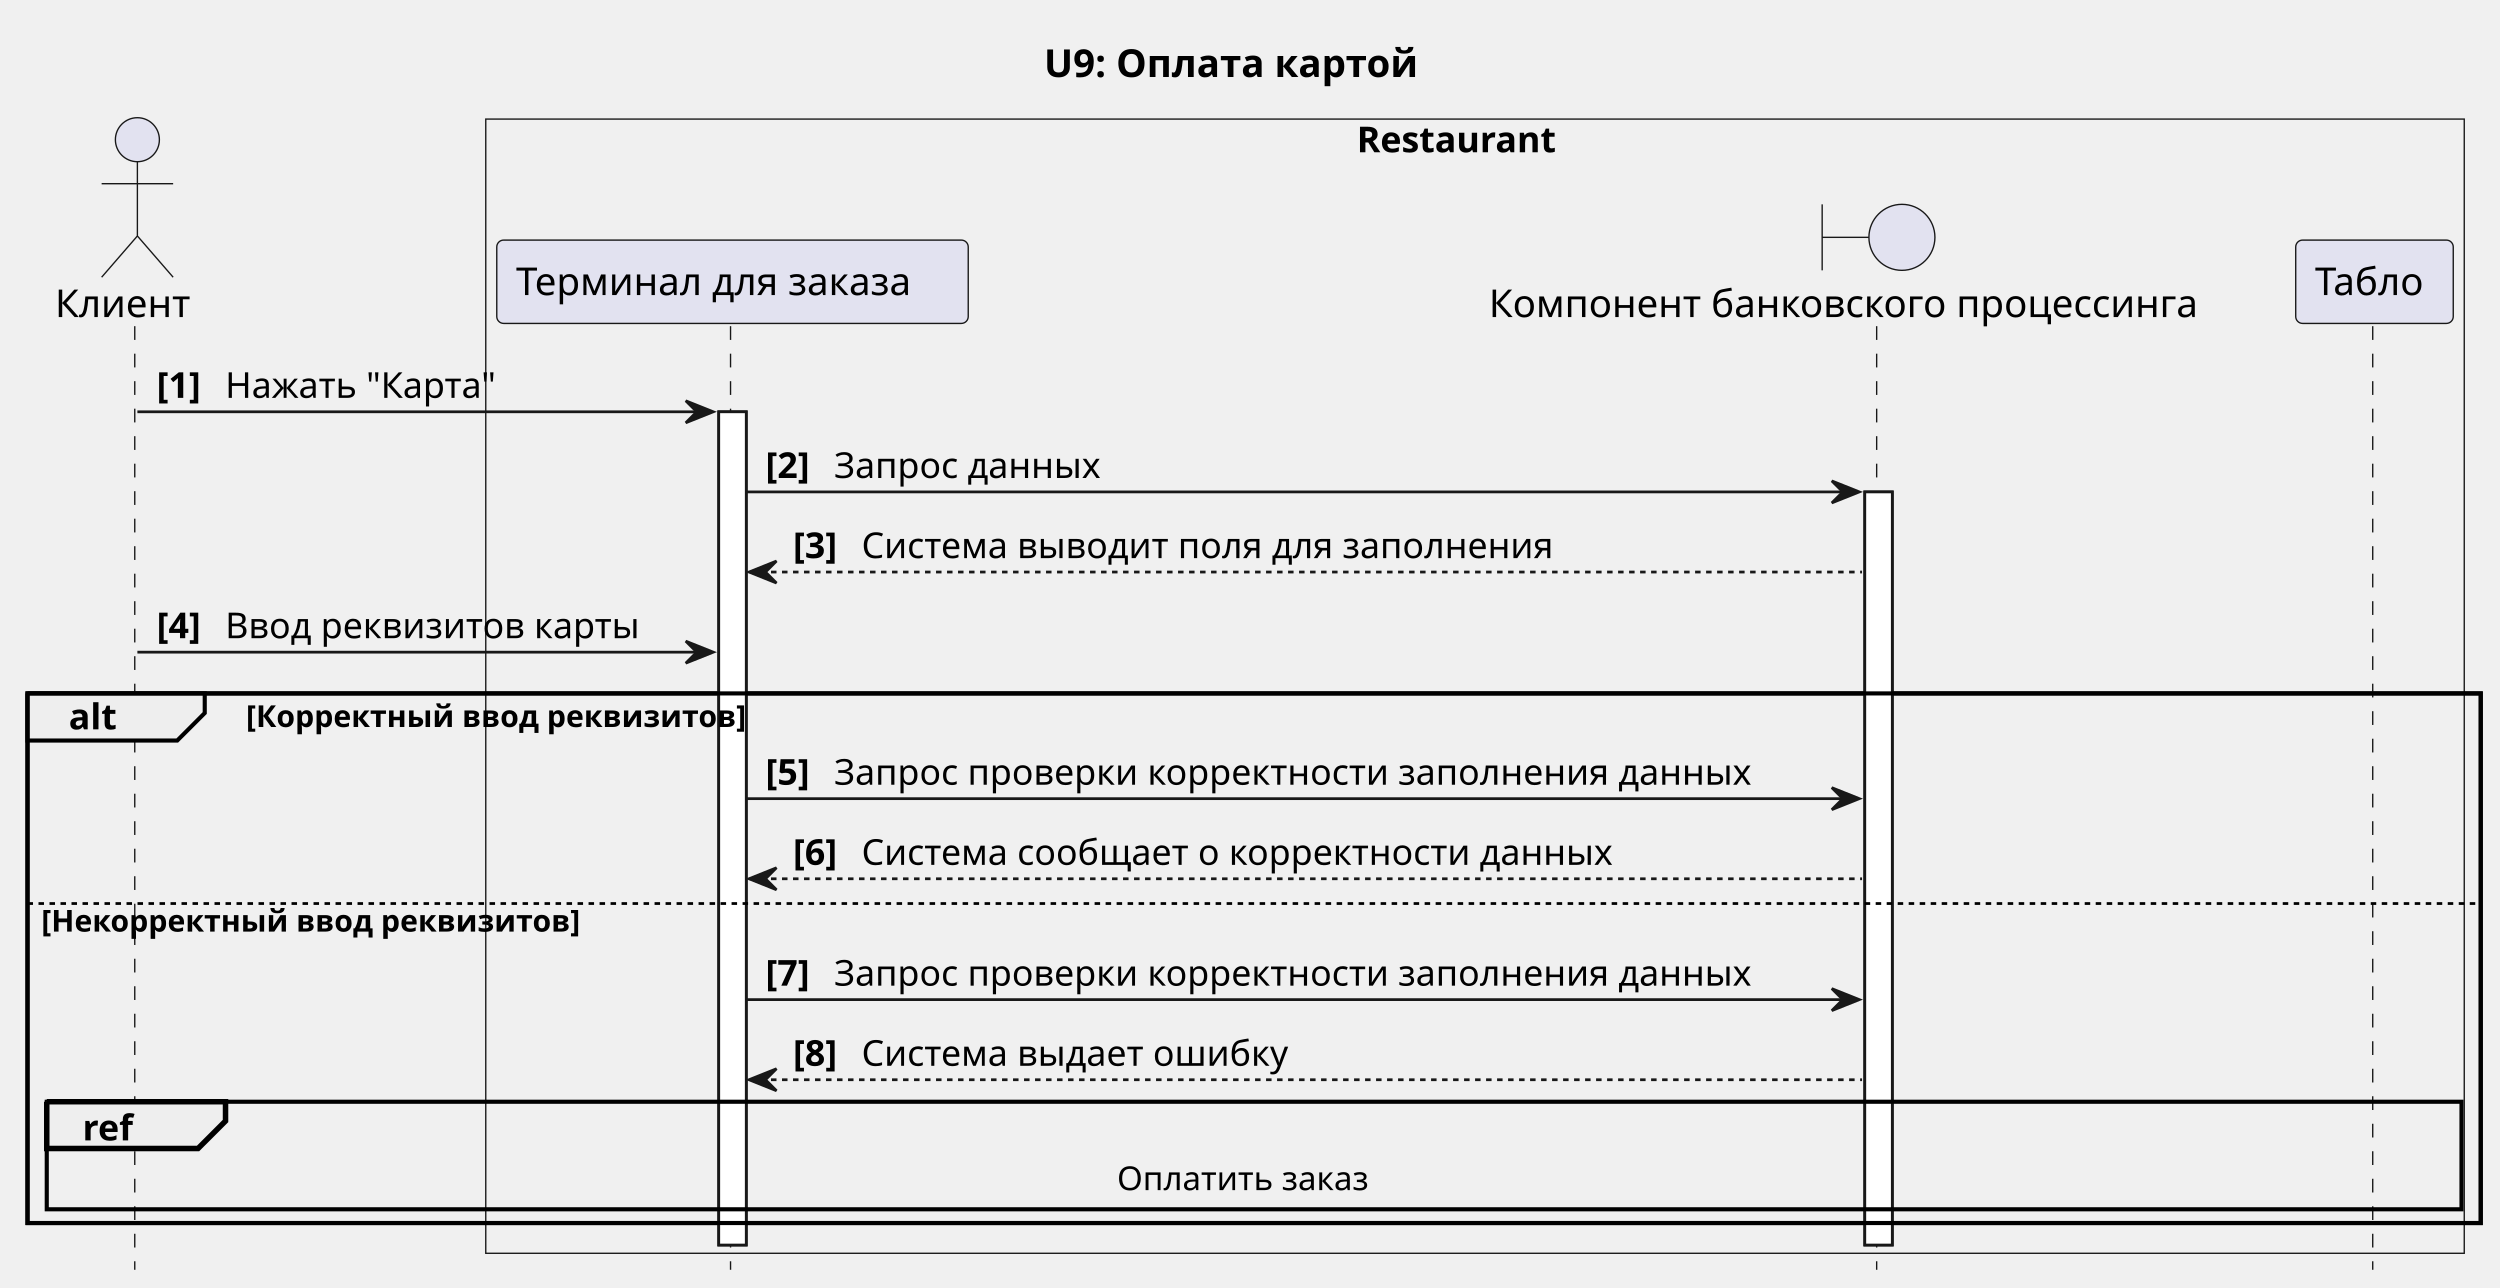
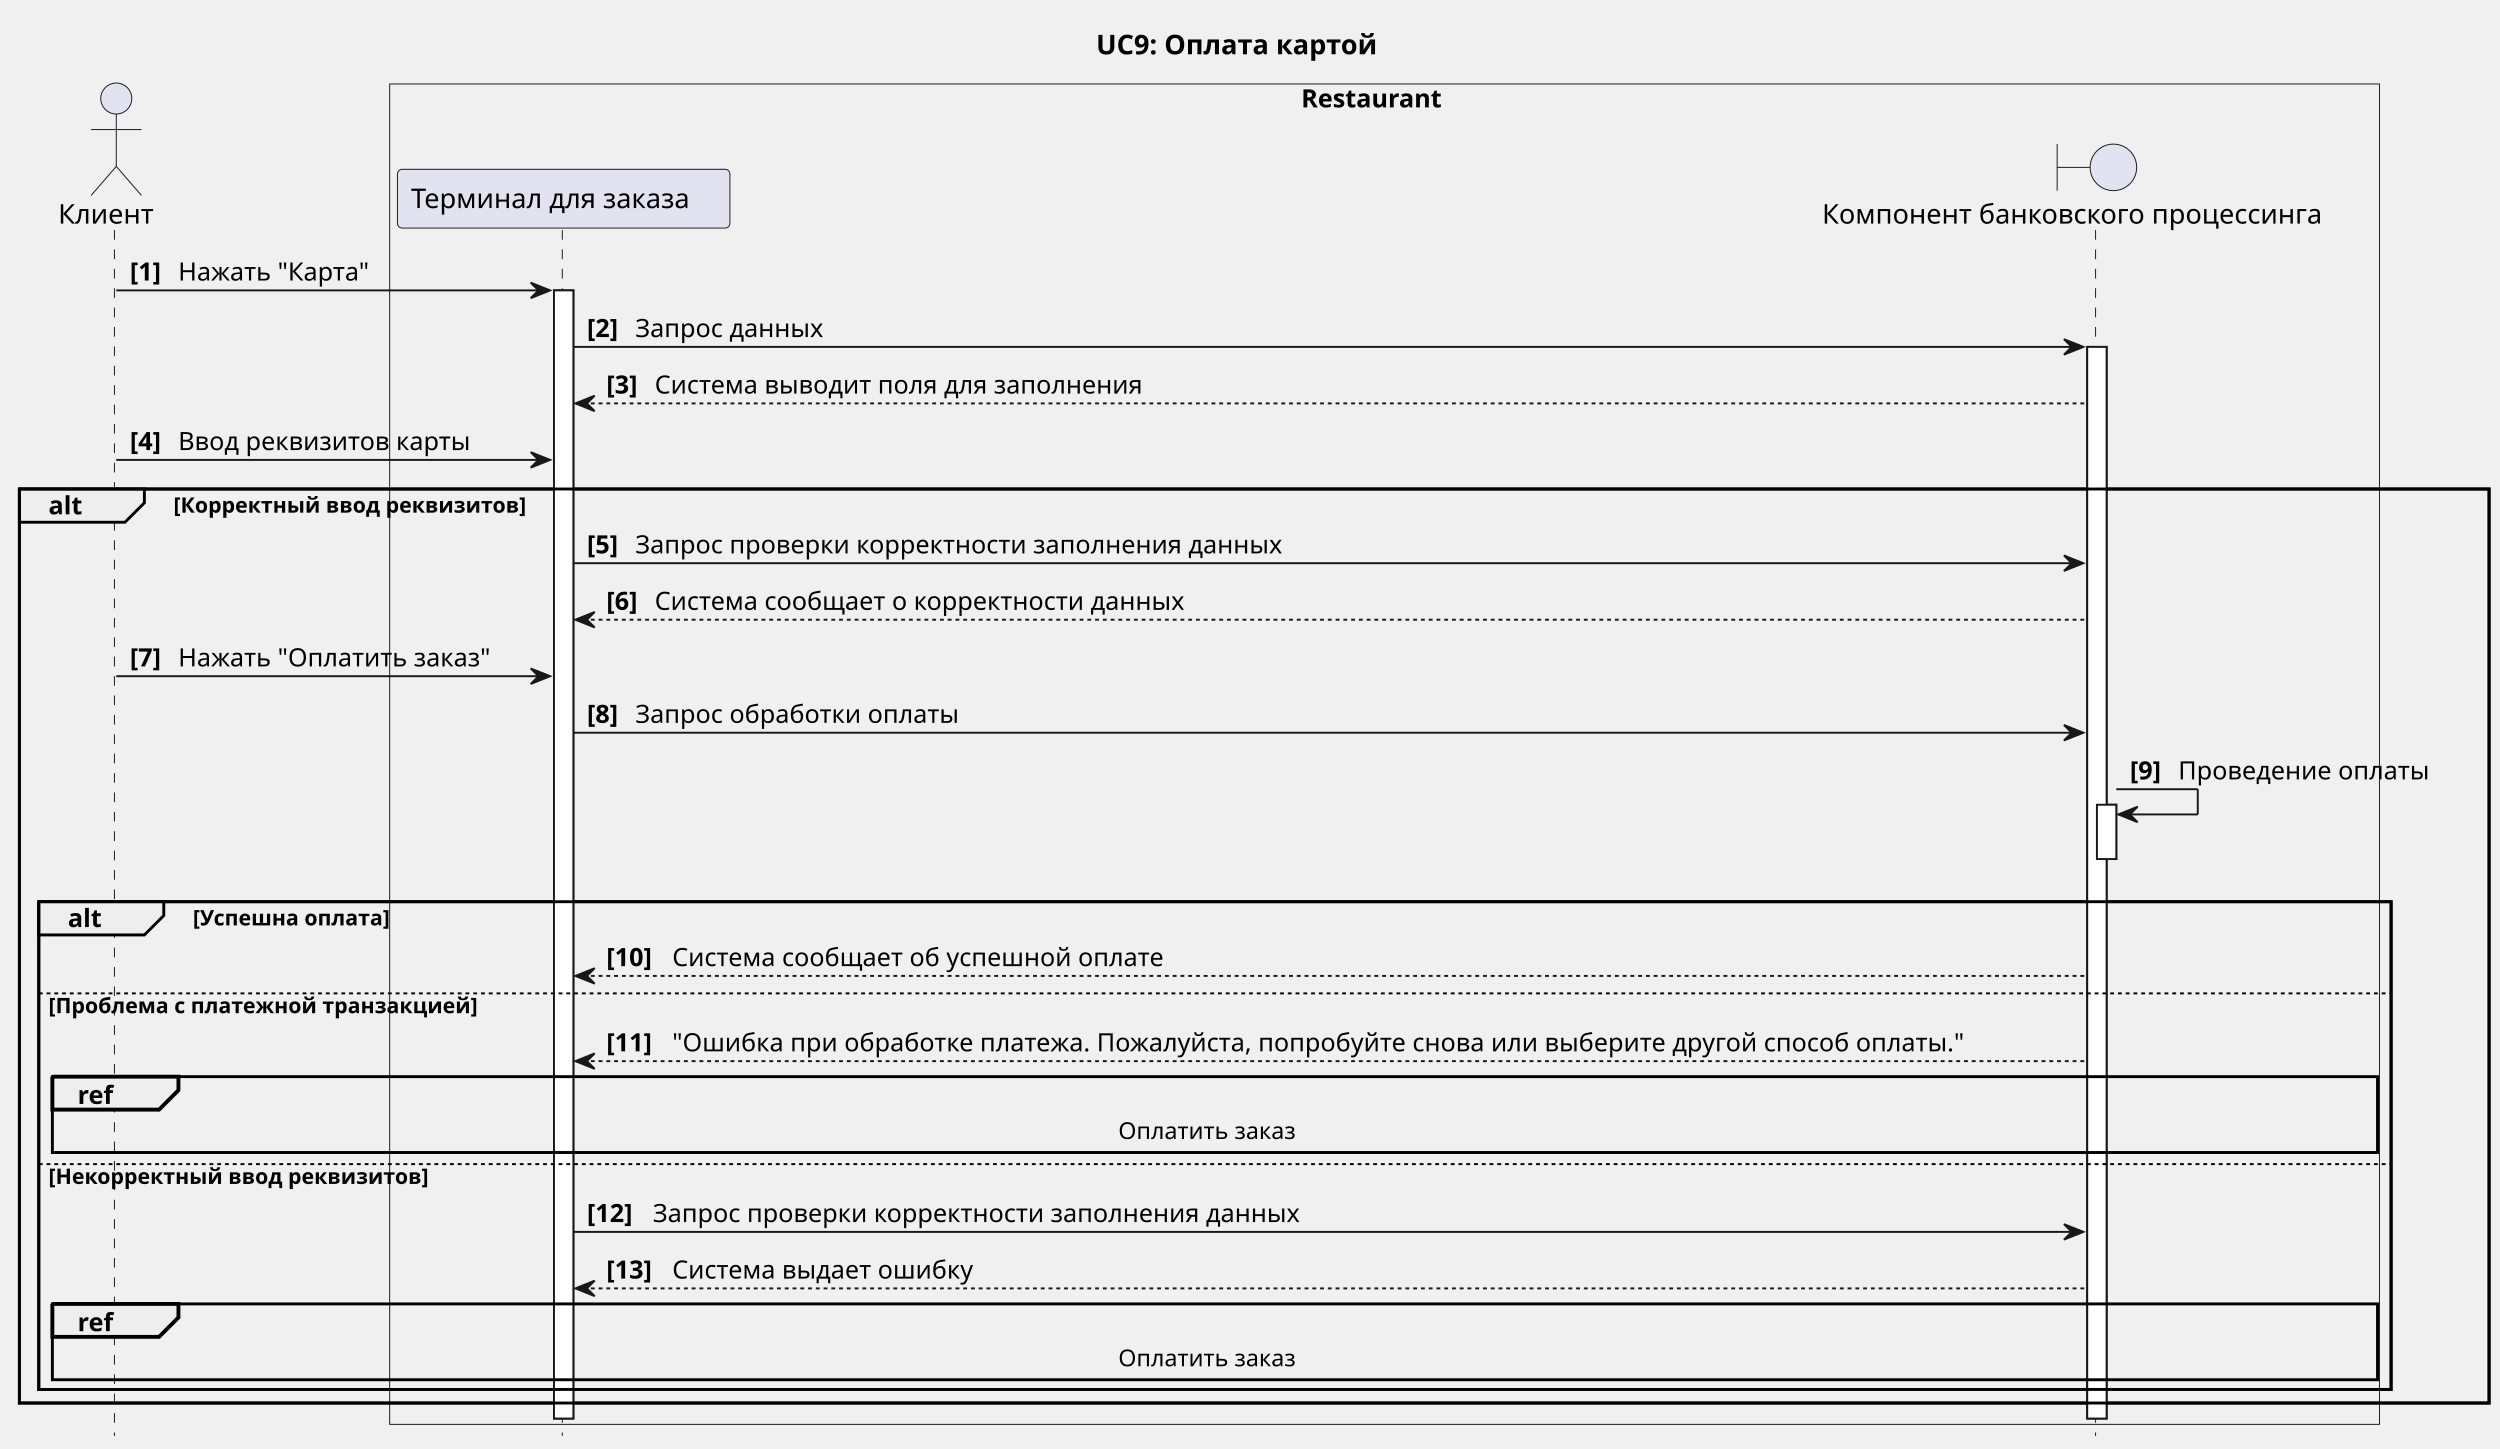
- <svg xmlns="http://www.w3.org/2000/svg" contentStyleType="text/css" height="468px" preserveAspectRatio="none" style="width:909px;height:468px;background:#FFFFFF;" version="1.1" viewBox="0 0 909 468" width="909px" zoomAndPan="magnify">
+ <svg xmlns="http://www.w3.org/2000/svg" contentStyleType="text/css" height="747px" preserveAspectRatio="none" style="width:1289px;height:747px;background:#FFFFFF;" version="1.1" viewBox="0 0 1289 747" width="1289px" zoomAndPan="magnify">
  <defs />
  <g>
-     <text fill="#000000" font-family="sans-serif" font-size="14" font-weight="bold" lengthAdjust="spacing" textLength="151.806" x="379.598" y="27.995">U9: Оплата картой</text>
-     <rect fill="none" height="412.398" style="stroke:#181818;stroke-width:0.5;" width="719.376" x="176.625" y="43.297" />
-     <text fill="#000000" font-family="sans-serif" font-size="13" font-weight="bold" lengthAdjust="spacing" textLength="81.46" x="493.321" y="55.364">Restaurant</text>
-     <rect fill="#FFFFFF" height="302.969" style="stroke:#181818;stroke-width:1.0;" width="10" x="261.338" y="149.727" />
-     <rect fill="#FFFFFF" height="273.836" style="stroke:#181818;stroke-width:1.0;" width="10" x="678.039" y="178.859" />
-     <rect fill="none" height="192.57" style="stroke:#000000;stroke-width:1.5;" width="892.001" x="10" y="252.125" />
-     <line style="stroke:#181818;stroke-width:0.5;stroke-dasharray:5.0,5.0;" x1="49" x2="49" y1="118.594" y2="461.695" />
-     <line style="stroke:#181818;stroke-width:0.5;stroke-dasharray:5.0,5.0;" x1="265.625" x2="265.625" y1="118.594" y2="461.695" />
-     <line style="stroke:#181818;stroke-width:0.5;stroke-dasharray:5.0,5.0;" x1="682.355" x2="682.355" y1="118.594" y2="461.695" />
-     <line style="stroke:#181818;stroke-width:0.5;stroke-dasharray:5.0,5.0;" x1="862.723" x2="862.723" y1="118.594" y2="461.695" />
-     <text fill="#000000" font-family="sans-serif" font-size="14" lengthAdjust="spacing" textLength="53.908" x="20" y="115.292">Клиент</text>
-     <ellipse cx="49.954" cy="50.797" fill="#E2E2F0" rx="8" ry="8" style="stroke:#181818;stroke-width:0.5;" />
-     <path d="M49.954,58.797 L49.954,85.797 M36.954,66.797 L62.954,66.797 M49.954,85.797 L36.954,100.797 M49.954,85.797 L62.954,100.797 " fill="none" style="stroke:#181818;stroke-width:0.5;" />
-     <rect fill="#E2E2F0" height="30.297" rx="2.5" ry="2.5" style="stroke:#181818;stroke-width:0.5;" width="171.425" x="180.625" y="87.297" />
-     <text fill="#000000" font-family="sans-serif" font-size="14" lengthAdjust="spacing" textLength="157.425" x="187.625" y="107.292">Терминал для заказа</text>
-     <text fill="#000000" font-family="sans-serif" font-size="14" lengthAdjust="spacing" textLength="277.368" x="541.355" y="115.292">Компонент банковского процессинга</text>
-     <path d="M662.539,74.297 L662.539,98.297 M662.539,86.297 L679.539,86.297 " fill="none" style="stroke:#181818;stroke-width:0.5;" />
-     <ellipse cx="691.539" cy="86.297" fill="#E2E2F0" rx="12" ry="12" style="stroke:#181818;stroke-width:0.5;" />
-     <rect fill="#E2E2F0" height="30.297" rx="2.5" ry="2.5" style="stroke:#181818;stroke-width:0.5;" width="57.278" x="834.723" y="87.297" />
-     <text fill="#000000" font-family="sans-serif" font-size="14" lengthAdjust="spacing" textLength="43.278" x="841.723" y="107.292">Табло</text>
-     <rect fill="#FFFFFF" height="302.969" style="stroke:#181818;stroke-width:1.0;" width="10" x="261.338" y="149.727" />
-     <rect fill="#FFFFFF" height="273.836" style="stroke:#181818;stroke-width:1.0;" width="10" x="678.039" y="178.859" />
-     <polygon fill="#181818" points="249.338,145.727,259.338,149.727,249.338,153.727,253.338,149.727" style="stroke:#181818;stroke-width:1.0;" />
-     <line style="stroke:#181818;stroke-width:1.0;" x1="49.954" x2="255.338" y1="149.727" y2="149.727" />
-     <text fill="#000000" font-family="sans-serif" font-size="13" font-weight="bold" lengthAdjust="spacing" textLength="20.928" x="56.954" y="144.661">[1]</text>
-     <text fill="#000000" font-family="sans-serif" font-size="13" lengthAdjust="spacing" textLength="109.732" x="81.882" y="144.661">Нажать "Карта"</text>
-     <polygon fill="#181818" points="666.039,174.859,676.039,178.859,666.039,182.859,670.039,178.859" style="stroke:#181818;stroke-width:1.0;" />
-     <line style="stroke:#181818;stroke-width:1.0;" x1="271.338" x2="672.039" y1="178.859" y2="178.859" />
-     <text fill="#000000" font-family="sans-serif" font-size="13" font-weight="bold" lengthAdjust="spacing" textLength="20.928" x="278.338" y="173.793">[2]</text>
-     <text fill="#000000" font-family="sans-serif" font-size="13" lengthAdjust="spacing" textLength="104.197" x="303.266" y="173.793">Запрос данных</text>
-     <polygon fill="#181818" points="282.338,203.992,272.338,207.992,282.338,211.992,278.338,207.992" style="stroke:#181818;stroke-width:1.0;" />
-     <line style="stroke:#181818;stroke-width:1.0;stroke-dasharray:2.0,2.0;" x1="276.338" x2="677.039" y1="207.992" y2="207.992" />
-     <text fill="#000000" font-family="sans-serif" font-size="13" font-weight="bold" lengthAdjust="spacing" textLength="20.928" x="288.338" y="202.926">[3]</text>
-     <text fill="#000000" font-family="sans-serif" font-size="13" lengthAdjust="spacing" textLength="271.705" x="313.266" y="202.926">Система выводит поля для заполнения</text>
-     <polygon fill="#181818" points="249.338,233.125,259.338,237.125,249.338,241.125,253.338,237.125" style="stroke:#181818;stroke-width:1.0;" />
-     <line style="stroke:#181818;stroke-width:1.0;" x1="49.954" x2="255.338" y1="237.125" y2="237.125" />
-     <text fill="#000000" font-family="sans-serif" font-size="13" font-weight="bold" lengthAdjust="spacing" textLength="20.928" x="56.954" y="232.059">[4]</text>
-     <text fill="#000000" font-family="sans-serif" font-size="13" lengthAdjust="spacing" textLength="162.456" x="81.882" y="232.059">Ввод реквизитов карты</text>
+     <text fill="#000000" font-family="sans-serif" font-size="14" font-weight="bold" lengthAdjust="spacing" textLength="162.08" x="565.143" y="27.995">UC9: Оплата картой</text>
+     <rect fill="none" height="691.102" style="stroke:#181818;stroke-width:0.5;" width="1025.93" x="200.92" y="43.297" />
+     <text fill="#000000" font-family="sans-serif" font-size="13" font-weight="bold" lengthAdjust="spacing" textLength="81.46" x="670.893" y="55.364">Restaurant</text>
+     <rect fill="#FFFFFF" height="581.672" style="stroke:#181818;stroke-width:1.0;" width="10" x="285.633" y="149.727" />
+     <rect fill="#FFFFFF" height="552.539" style="stroke:#181818;stroke-width:1.0;" width="10" x="1076.167" y="178.859" />
+     <rect fill="#FFFFFF" height="28" style="stroke:#181818;stroke-width:1.0;" width="10" x="1081.167" y="414.922" />
+     <rect fill="none" height="471.273" style="stroke:#000000;stroke-width:1.5;" width="1273.366" x="10" y="252.125" />
+     <rect fill="none" height="251.477" style="stroke:#000000;stroke-width:1.5;" width="1212.851" x="20" y="464.922" />
+     <line style="stroke:#181818;stroke-width:0.5;stroke-dasharray:5.0,5.0;" x1="59" x2="59" y1="118.594" y2="740.398" />
+     <line style="stroke:#181818;stroke-width:0.5;stroke-dasharray:5.0,5.0;" x1="289.92" x2="289.92" y1="118.594" y2="740.398" />
+     <line style="stroke:#181818;stroke-width:0.5;stroke-dasharray:5.0,5.0;" x1="1080.482" x2="1080.482" y1="118.594" y2="740.398" />
+     <text fill="#000000" font-family="sans-serif" font-size="14" lengthAdjust="spacing" textLength="53.908" x="30" y="115.292">Клиент</text>
+     <ellipse cx="59.954" cy="50.797" fill="#E2E2F0" rx="8" ry="8" style="stroke:#181818;stroke-width:0.5;" />
+     <path d="M59.954,58.797 L59.954,85.797 M46.954,66.797 L72.954,66.797 M59.954,85.797 L46.954,100.797 M59.954,85.797 L72.954,100.797 " fill="none" style="stroke:#181818;stroke-width:0.5;" />
+     <rect fill="#E2E2F0" height="30.297" rx="2.5" ry="2.5" style="stroke:#181818;stroke-width:0.5;" width="171.425" x="204.92" y="87.297" />
+     <text fill="#000000" font-family="sans-serif" font-size="14" lengthAdjust="spacing" textLength="157.425" x="211.92" y="107.292">Терминал для заказа</text>
+     <text fill="#000000" font-family="sans-serif" font-size="14" lengthAdjust="spacing" textLength="277.368" x="939.482" y="115.292">Компонент банковского процессинга</text>
+     <path d="M1060.667,74.297 L1060.667,98.297 M1060.667,86.297 L1077.667,86.297 " fill="none" style="stroke:#181818;stroke-width:0.5;" />
+     <ellipse cx="1089.667" cy="86.297" fill="#E2E2F0" rx="12" ry="12" style="stroke:#181818;stroke-width:0.5;" />
+     <rect fill="#FFFFFF" height="581.672" style="stroke:#181818;stroke-width:1.0;" width="10" x="285.633" y="149.727" />
+     <rect fill="#FFFFFF" height="552.539" style="stroke:#181818;stroke-width:1.0;" width="10" x="1076.167" y="178.859" />
+     <rect fill="#FFFFFF" height="28" style="stroke:#181818;stroke-width:1.0;" width="10" x="1081.167" y="414.922" />
+     <polygon fill="#181818" points="273.633,145.727,283.633,149.727,273.633,153.727,277.633,149.727" style="stroke:#181818;stroke-width:1.0;" />
+     <line style="stroke:#181818;stroke-width:1.0;" x1="59.954" x2="279.633" y1="149.727" y2="149.727" />
+     <text fill="#000000" font-family="sans-serif" font-size="13" font-weight="bold" lengthAdjust="spacing" textLength="20.928" x="66.954" y="144.661">[1]</text>
+     <text fill="#000000" font-family="sans-serif" font-size="13" lengthAdjust="spacing" textLength="109.732" x="91.882" y="144.661">Нажать "Карта"</text>
+     <polygon fill="#181818" points="1064.167,174.859,1074.167,178.859,1064.167,182.859,1068.167,178.859" style="stroke:#181818;stroke-width:1.0;" />
+     <line style="stroke:#181818;stroke-width:1.0;" x1="295.633" x2="1070.167" y1="178.859" y2="178.859" />
+     <text fill="#000000" font-family="sans-serif" font-size="13" font-weight="bold" lengthAdjust="spacing" textLength="20.928" x="302.633" y="173.793">[2]</text>
+     <text fill="#000000" font-family="sans-serif" font-size="13" lengthAdjust="spacing" textLength="104.197" x="327.561" y="173.793">Запрос данных</text>
+     <polygon fill="#181818" points="306.633,203.992,296.633,207.992,306.633,211.992,302.633,207.992" style="stroke:#181818;stroke-width:1.0;" />
+     <line style="stroke:#181818;stroke-width:1.0;stroke-dasharray:2.0,2.0;" x1="300.633" x2="1075.167" y1="207.992" y2="207.992" />
+     <text fill="#000000" font-family="sans-serif" font-size="13" font-weight="bold" lengthAdjust="spacing" textLength="20.928" x="312.633" y="202.926">[3]</text>
+     <text fill="#000000" font-family="sans-serif" font-size="13" lengthAdjust="spacing" textLength="271.705" x="337.561" y="202.926">Система выводит поля для заполнения</text>
+     <polygon fill="#181818" points="273.633,233.125,283.633,237.125,273.633,241.125,277.633,237.125" style="stroke:#181818;stroke-width:1.0;" />
+     <line style="stroke:#181818;stroke-width:1.0;" x1="59.954" x2="279.633" y1="237.125" y2="237.125" />
+     <text fill="#000000" font-family="sans-serif" font-size="13" font-weight="bold" lengthAdjust="spacing" textLength="20.928" x="66.954" y="232.059">[4]</text>
+     <text fill="#000000" font-family="sans-serif" font-size="13" lengthAdjust="spacing" textLength="162.456" x="91.882" y="232.059">Ввод реквизитов карты</text>
    <path d="M10,252.125 L74.443,252.125 L74.443,259.258 L64.443,269.258 L10,269.258 L10,252.125 " fill="#EEEEEE" style="stroke:#000000;stroke-width:1.5;" />
-     <rect fill="none" height="192.57" style="stroke:#000000;stroke-width:1.5;" width="892.001" x="10" y="252.125" />
+     <rect fill="none" height="471.273" style="stroke:#000000;stroke-width:1.5;" width="1273.366" x="10" y="252.125" />
    <text fill="#000000" font-family="sans-serif" font-size="13" font-weight="bold" lengthAdjust="spacing" textLength="19.443" x="25" y="265.192">alt</text>
    <text fill="#000000" font-family="sans-serif" font-size="11" font-weight="bold" lengthAdjust="spacing" textLength="199.391" x="89.443" y="264.335">[Корректный ввод реквизитов]</text>
-     <polygon fill="#181818" points="666.039,286.391,676.039,290.391,666.039,294.391,670.039,290.391" style="stroke:#181818;stroke-width:1.0;" />
-     <line style="stroke:#181818;stroke-width:1.0;" x1="271.338" x2="672.039" y1="290.391" y2="290.391" />
-     <text fill="#000000" font-family="sans-serif" font-size="13" font-weight="bold" lengthAdjust="spacing" textLength="20.928" x="278.338" y="285.325">[5]</text>
-     <text fill="#000000" font-family="sans-serif" font-size="13" lengthAdjust="spacing" textLength="357.773" x="303.266" y="285.325">Запрос проверки корректности заполнения данных</text>
-     <polygon fill="#181818" points="282.338,315.523,272.338,319.523,282.338,323.523,278.338,319.523" style="stroke:#181818;stroke-width:1.0;" />
-     <line style="stroke:#181818;stroke-width:1.0;stroke-dasharray:2.0,2.0;" x1="276.338" x2="677.039" y1="319.523" y2="319.523" />
-     <text fill="#000000" font-family="sans-serif" font-size="13" font-weight="bold" lengthAdjust="spacing" textLength="20.928" x="288.338" y="314.457">[6]</text>
-     <text fill="#000000" font-family="sans-serif" font-size="13" lengthAdjust="spacing" textLength="296.62" x="313.266" y="314.457">Система сообщает о корректности данных</text>
-     <line style="stroke:#000000;stroke-width:1.0;stroke-dasharray:2.0,2.0;" x1="10" x2="902.001" y1="328.523" y2="328.523" />
-     <text fill="#000000" font-family="sans-serif" font-size="11" font-weight="bold" lengthAdjust="spacing" textLength="214.532" x="15" y="338.734">[Некорректный ввод реквизитов]</text>
-     <polygon fill="#181818" points="666.039,359.461,676.039,363.461,666.039,367.461,670.039,363.461" style="stroke:#181818;stroke-width:1.0;" />
-     <line style="stroke:#181818;stroke-width:1.0;" x1="271.338" x2="672.039" y1="363.461" y2="363.461" />
-     <text fill="#000000" font-family="sans-serif" font-size="13" font-weight="bold" lengthAdjust="spacing" textLength="20.928" x="278.338" y="358.395">[7]</text>
-     <text fill="#000000" font-family="sans-serif" font-size="13" lengthAdjust="spacing" textLength="357.773" x="303.266" y="358.395">Запрос проверки корректности заполнения данных</text>
-     <polygon fill="#181818" points="282.338,388.594,272.338,392.594,282.338,396.594,278.338,392.594" style="stroke:#181818;stroke-width:1.0;" />
-     <line style="stroke:#181818;stroke-width:1.0;stroke-dasharray:2.0,2.0;" x1="276.338" x2="677.039" y1="392.594" y2="392.594" />
-     <text fill="#000000" font-family="sans-serif" font-size="13" font-weight="bold" lengthAdjust="spacing" textLength="20.928" x="288.338" y="387.528">[8]</text>
-     <text fill="#000000" font-family="sans-serif" font-size="13" lengthAdjust="spacing" textLength="168.594" x="313.266" y="387.528">Система выдает ошибку</text>
-     <rect fill="none" height="39.102" style="stroke:#000000;stroke-width:1.5;" width="878.001" x="17" y="400.594" />
-     <path d="M17,400.594 L82,400.594 L82,407.594 L72,417.594 L17,417.594 L17,400.594 " fill="#EEEEEE" style="stroke:#000000;stroke-width:2.0;" />
-     <text fill="#000000" font-family="sans-serif" font-size="13" font-weight="bold" lengthAdjust="spacing" textLength="20.884" x="30" y="414.661">ref</text>
-     <text fill="#000000" font-family="sans-serif" font-size="12" lengthAdjust="spacing" textLength="99.697" x="406.152" y="432.732">Оплатить заказ</text>
+     <polygon fill="#181818" points="1064.167,286.391,1074.167,290.391,1064.167,294.391,1068.167,290.391" style="stroke:#181818;stroke-width:1.0;" />
+     <line style="stroke:#181818;stroke-width:1.0;" x1="295.633" x2="1070.167" y1="290.391" y2="290.391" />
+     <text fill="#000000" font-family="sans-serif" font-size="13" font-weight="bold" lengthAdjust="spacing" textLength="20.928" x="302.633" y="285.325">[5]</text>
+     <text fill="#000000" font-family="sans-serif" font-size="13" lengthAdjust="spacing" textLength="357.773" x="327.561" y="285.325">Запрос проверки корректности заполнения данных</text>
+     <polygon fill="#181818" points="306.633,315.523,296.633,319.523,306.633,323.523,302.633,319.523" style="stroke:#181818;stroke-width:1.0;" />
+     <line style="stroke:#181818;stroke-width:1.0;stroke-dasharray:2.0,2.0;" x1="300.633" x2="1075.167" y1="319.523" y2="319.523" />
+     <text fill="#000000" font-family="sans-serif" font-size="13" font-weight="bold" lengthAdjust="spacing" textLength="20.928" x="312.633" y="314.457">[6]</text>
+     <text fill="#000000" font-family="sans-serif" font-size="13" lengthAdjust="spacing" textLength="296.62" x="337.561" y="314.457">Система сообщает о корректности данных</text>
+     <polygon fill="#181818" points="273.633,344.656,283.633,348.656,273.633,352.656,277.633,348.656" style="stroke:#181818;stroke-width:1.0;" />
+     <line style="stroke:#181818;stroke-width:1.0;" x1="59.954" x2="279.633" y1="348.656" y2="348.656" />
+     <text fill="#000000" font-family="sans-serif" font-size="13" font-weight="bold" lengthAdjust="spacing" textLength="20.928" x="66.954" y="343.59">[7]</text>
+     <text fill="#000000" font-family="sans-serif" font-size="13" lengthAdjust="spacing" textLength="176.75" x="91.882" y="343.59">Нажать "Оплатить заказ"</text>
+     <polygon fill="#181818" points="1064.167,373.789,1074.167,377.789,1064.167,381.789,1068.167,377.789" style="stroke:#181818;stroke-width:1.0;" />
+     <line style="stroke:#181818;stroke-width:1.0;" x1="295.633" x2="1070.167" y1="377.789" y2="377.789" />
+     <text fill="#000000" font-family="sans-serif" font-size="13" font-weight="bold" lengthAdjust="spacing" textLength="20.928" x="302.633" y="372.723">[8]</text>
+     <text fill="#000000" font-family="sans-serif" font-size="13" lengthAdjust="spacing" textLength="179.017" x="327.561" y="372.723">Запрос обработки оплаты</text>
+     <line style="stroke:#181818;stroke-width:1.0;" x1="1091.167" x2="1133.167" y1="406.922" y2="406.922" />
+     <line style="stroke:#181818;stroke-width:1.0;" x1="1133.167" x2="1133.167" y1="406.922" y2="419.922" />
+     <line style="stroke:#181818;stroke-width:1.0;" x1="1092.167" x2="1133.167" y1="419.922" y2="419.922" />
+     <polygon fill="#181818" points="1102.167,415.922,1092.167,419.922,1102.167,423.922,1098.167,419.922" style="stroke:#181818;stroke-width:1.0;" />
+     <text fill="#000000" font-family="sans-serif" font-size="13" font-weight="bold" lengthAdjust="spacing" textLength="20.928" x="1098.167" y="401.856">[9]</text>
+     <text fill="#000000" font-family="sans-serif" font-size="13" lengthAdjust="spacing" textLength="138.271" x="1123.095" y="401.856">Проведение оплаты</text>
+     <path d="M20,464.922 L84.443,464.922 L84.443,472.055 L74.443,482.055 L20,482.055 L20,464.922 " fill="#EEEEEE" style="stroke:#000000;stroke-width:1.5;" />
+     <rect fill="none" height="251.477" style="stroke:#000000;stroke-width:1.5;" width="1212.851" x="20" y="464.922" />
+     <text fill="#000000" font-family="sans-serif" font-size="13" font-weight="bold" lengthAdjust="spacing" textLength="19.443" x="35" y="477.989">alt</text>
+     <text fill="#000000" font-family="sans-serif" font-size="11" font-weight="bold" lengthAdjust="spacing" textLength="115.086" x="99.443" y="477.132">[Успешна оплата]</text>
+     <polygon fill="#181818" points="306.633,499.188,296.633,503.188,306.633,507.188,302.633,503.188" style="stroke:#181818;stroke-width:1.0;" />
+     <line style="stroke:#181818;stroke-width:1.0;stroke-dasharray:2.0,2.0;" x1="300.633" x2="1075.167" y1="503.188" y2="503.188" />
+     <text fill="#000000" font-family="sans-serif" font-size="13" font-weight="bold" lengthAdjust="spacing" textLength="29.974" x="312.633" y="498.122">[10]</text>
+     <text fill="#000000" font-family="sans-serif" font-size="13" lengthAdjust="spacing" textLength="273.806" x="346.606" y="498.122">Система сообщает об успешной оплате</text>
+     <line style="stroke:#000000;stroke-width:1.0;stroke-dasharray:2.0,2.0;" x1="20" x2="1232.851" y1="512.188" y2="512.188" />
+     <text fill="#000000" font-family="sans-serif" font-size="11" font-weight="bold" lengthAdjust="spacing" textLength="244.621" x="25" y="522.398">[Проблема с платежной транзакцией]</text>
+     <polygon fill="#181818" points="306.633,543.125,296.633,547.125,306.633,551.125,302.633,547.125" style="stroke:#181818;stroke-width:1.0;" />
+     <line style="stroke:#181818;stroke-width:1.0;stroke-dasharray:2.0,2.0;" x1="300.633" x2="1075.167" y1="547.125" y2="547.125" />
+     <text fill="#000000" font-family="sans-serif" font-size="13" font-weight="bold" lengthAdjust="spacing" textLength="29.974" x="312.633" y="542.059">[11]</text>
+     <text fill="#000000" font-family="sans-serif" font-size="13" lengthAdjust="spacing" textLength="722.56" x="346.606" y="542.059">"Ошибка при обработке платежа. Пожалуйста, попробуйте снова или выберите другой способ оплаты."</text>
+     <rect fill="none" height="39.102" style="stroke:#000000;stroke-width:1.5;" width="1198.851" x="27" y="555.125" />
+     <path d="M27,555.125 L92,555.125 L92,562.125 L82,572.125 L27,572.125 L27,555.125 " fill="#EEEEEE" style="stroke:#000000;stroke-width:2.0;" />
+     <text fill="#000000" font-family="sans-serif" font-size="13" font-weight="bold" lengthAdjust="spacing" textLength="20.884" x="40" y="569.192">ref</text>
+     <text fill="#000000" font-family="sans-serif" font-size="12" lengthAdjust="spacing" textLength="99.697" x="576.577" y="587.264">Оплатить заказ</text>
+     <line style="stroke:#000000;stroke-width:1.0;stroke-dasharray:2.0,2.0;" x1="20" x2="1232.851" y1="600.227" y2="600.227" />
+     <text fill="#000000" font-family="sans-serif" font-size="11" font-weight="bold" lengthAdjust="spacing" textLength="214.532" x="25" y="610.437">[Некорректный ввод реквизитов]</text>
+     <polygon fill="#181818" points="1064.167,631.164,1074.167,635.164,1064.167,639.164,1068.167,635.164" style="stroke:#181818;stroke-width:1.0;" />
+     <line style="stroke:#181818;stroke-width:1.0;" x1="295.633" x2="1070.167" y1="635.164" y2="635.164" />
+     <text fill="#000000" font-family="sans-serif" font-size="13" font-weight="bold" lengthAdjust="spacing" textLength="29.974" x="302.633" y="630.098">[12]</text>
+     <text fill="#000000" font-family="sans-serif" font-size="13" lengthAdjust="spacing" textLength="357.773" x="336.606" y="630.098">Запрос проверки корректности заполнения данных</text>
+     <polygon fill="#181818" points="306.633,660.297,296.633,664.297,306.633,668.297,302.633,664.297" style="stroke:#181818;stroke-width:1.0;" />
+     <line style="stroke:#181818;stroke-width:1.0;stroke-dasharray:2.0,2.0;" x1="300.633" x2="1075.167" y1="664.297" y2="664.297" />
+     <text fill="#000000" font-family="sans-serif" font-size="13" font-weight="bold" lengthAdjust="spacing" textLength="29.974" x="312.633" y="659.231">[13]</text>
+     <text fill="#000000" font-family="sans-serif" font-size="13" lengthAdjust="spacing" textLength="168.594" x="346.606" y="659.231">Система выдает ошибку</text>
+     <rect fill="none" height="39.102" style="stroke:#000000;stroke-width:1.5;" width="1198.851" x="27" y="672.297" />
+     <path d="M27,672.297 L92,672.297 L92,679.297 L82,689.297 L27,689.297 L27,672.297 " fill="#EEEEEE" style="stroke:#000000;stroke-width:2.0;" />
+     <text fill="#000000" font-family="sans-serif" font-size="13" font-weight="bold" lengthAdjust="spacing" textLength="20.884" x="40" y="686.364">ref</text>
+     <text fill="#000000" font-family="sans-serif" font-size="12" lengthAdjust="spacing" textLength="99.697" x="576.577" y="704.436">Оплатить заказ</text>
  </g>
</svg>
